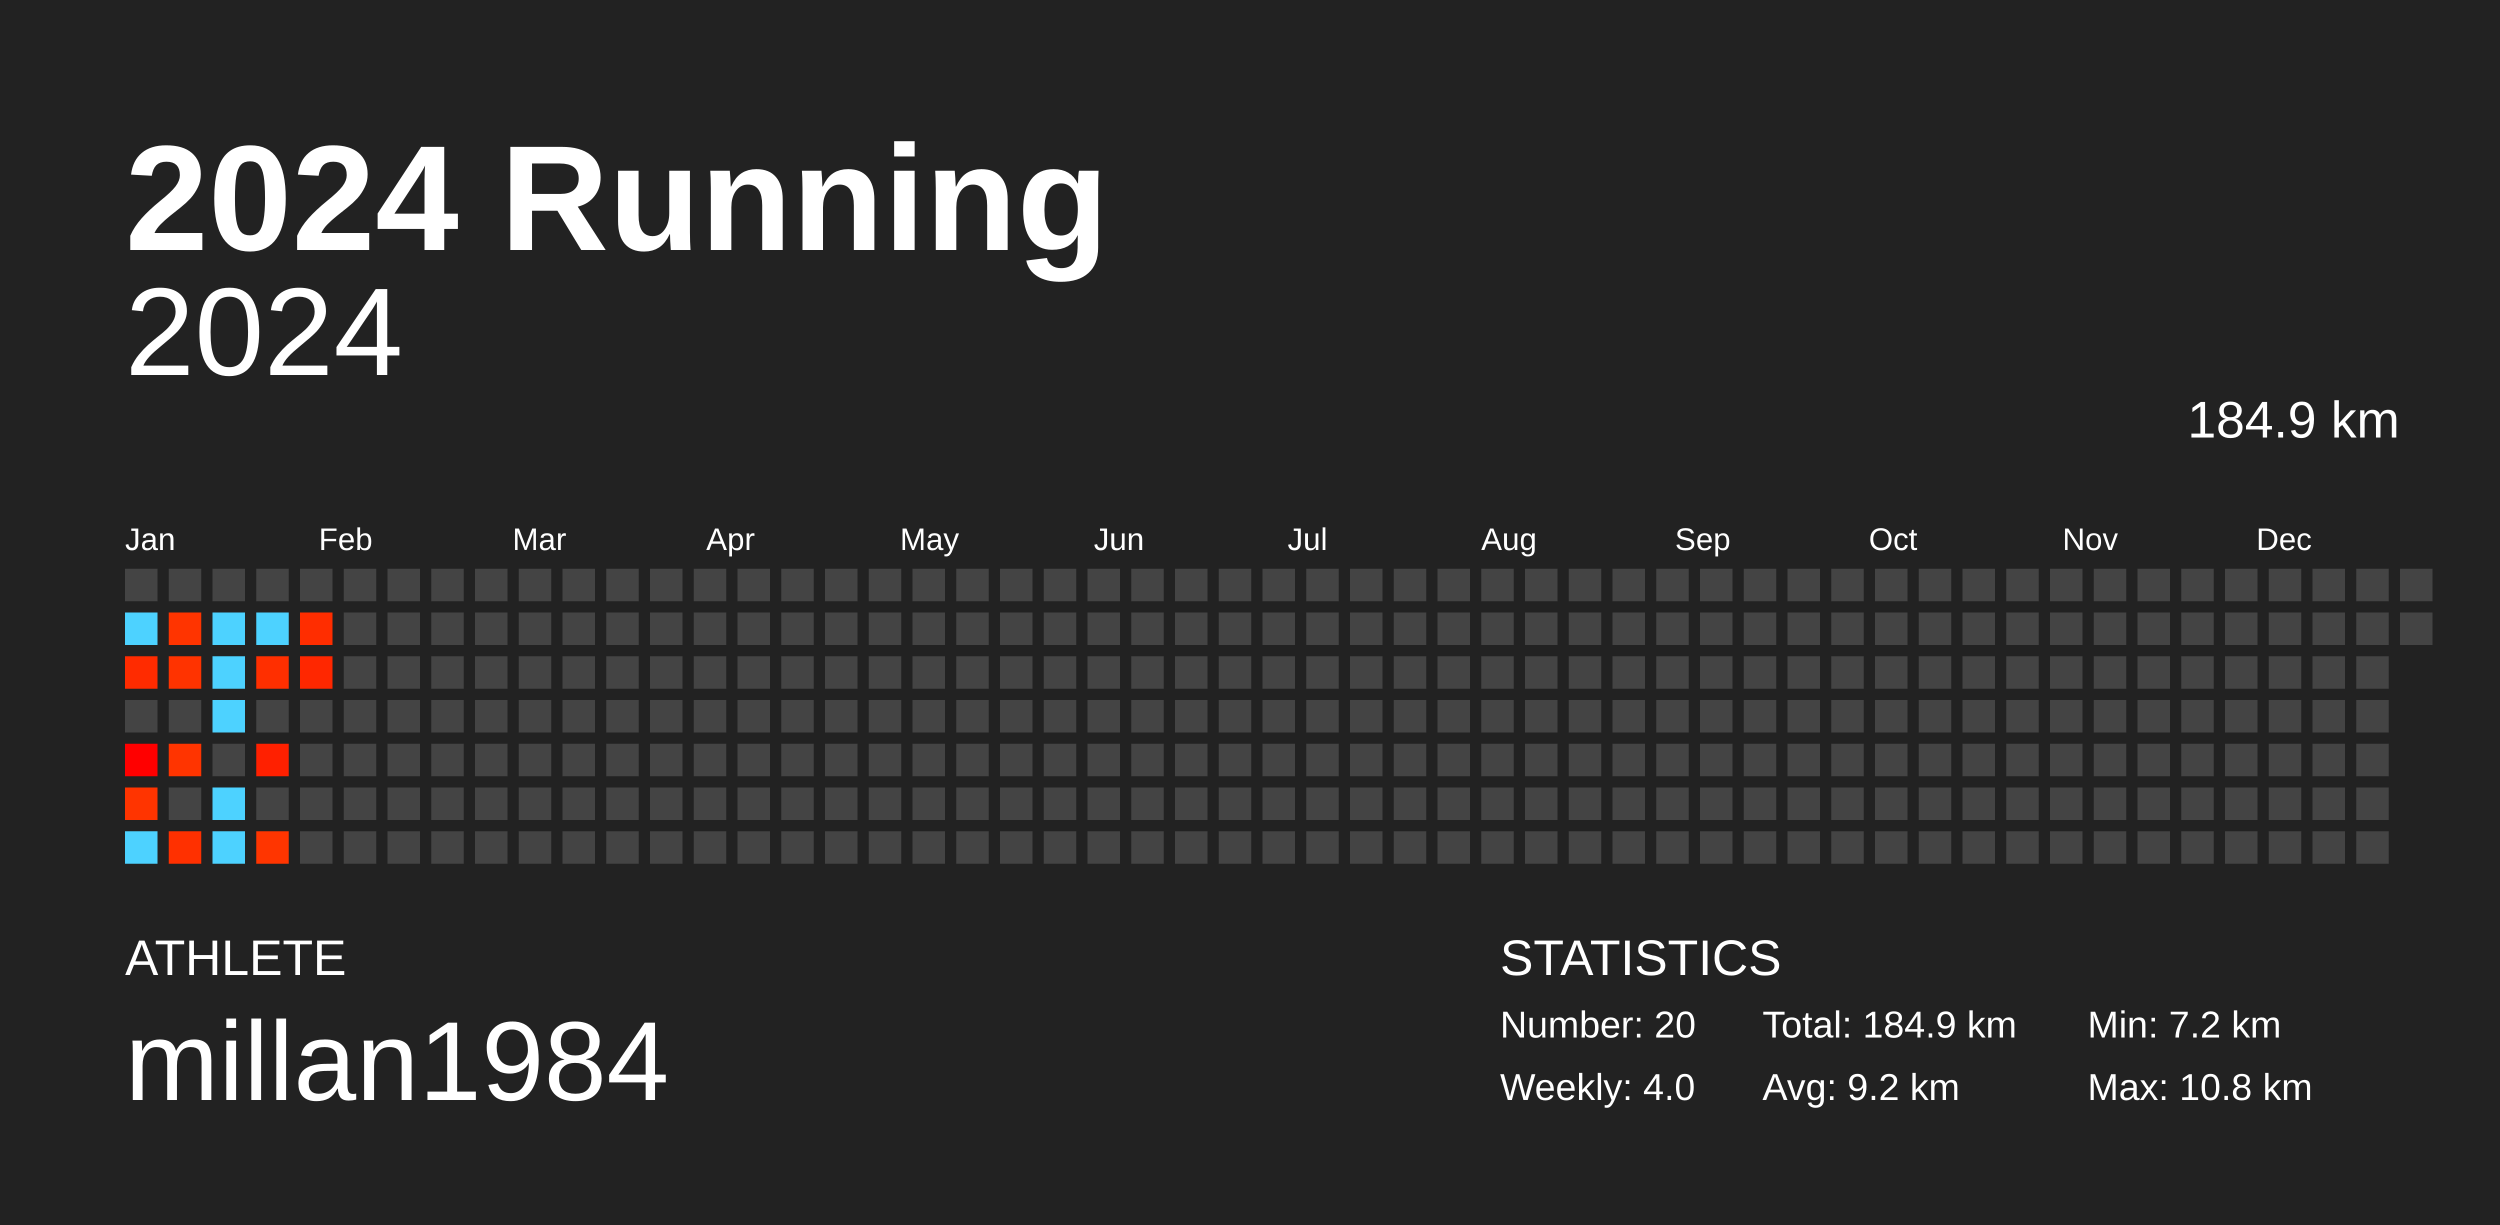
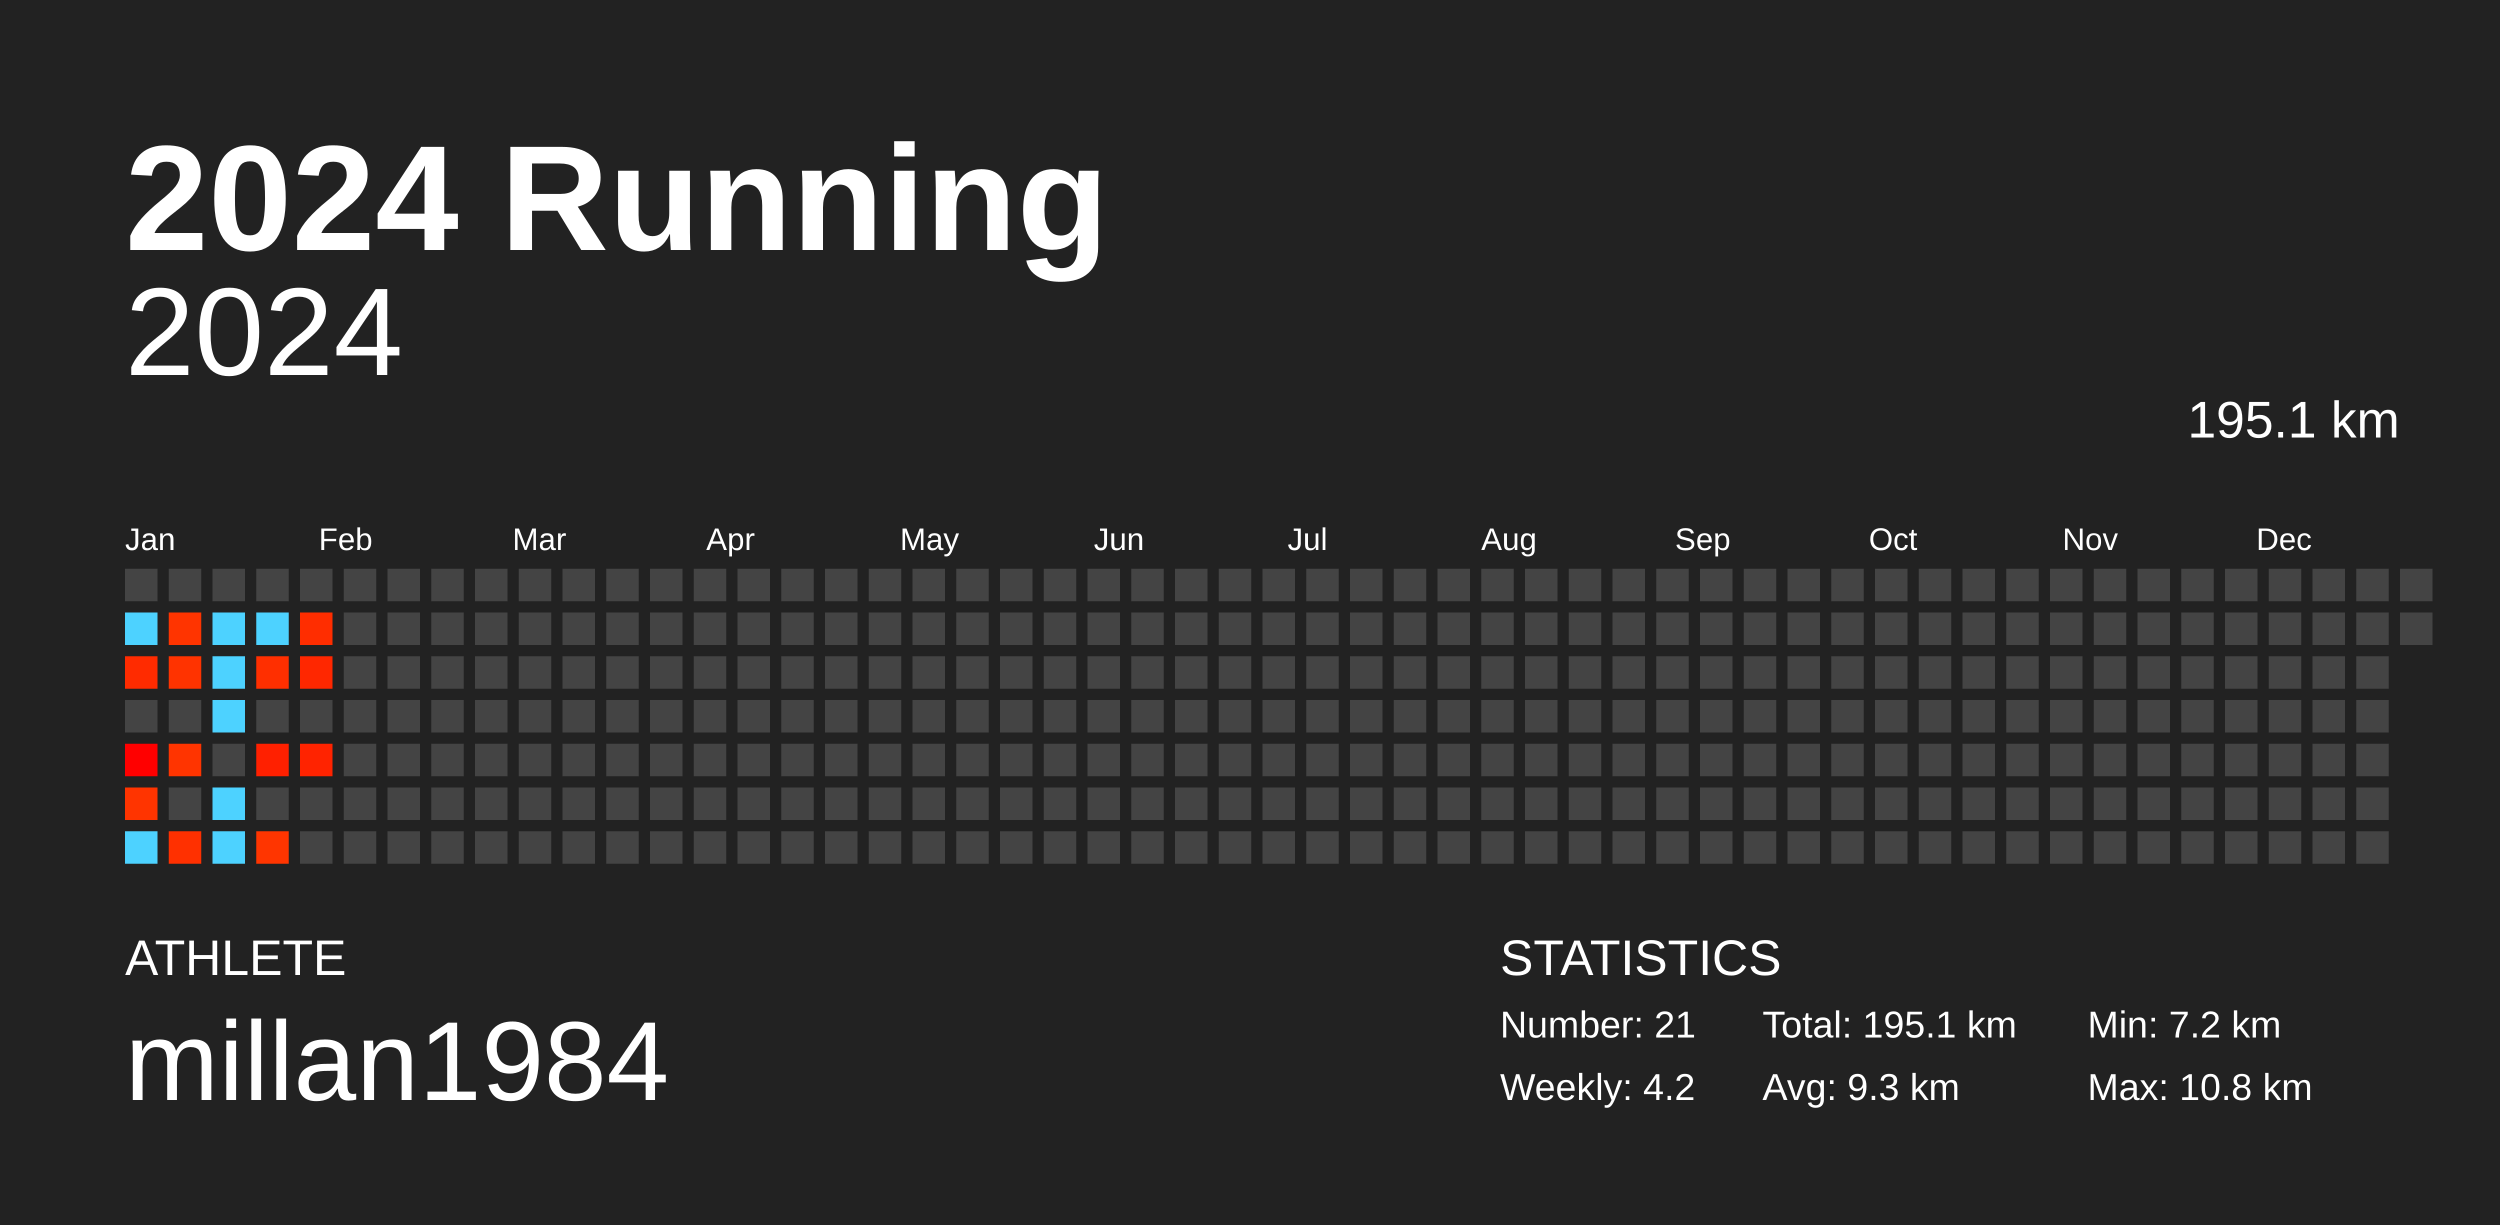
<svg xmlns="http://www.w3.org/2000/svg" baseProfile="full" height="98mm" version="1.1" viewBox="0,0,200,98" width="200mm">
  <defs />
  <rect fill="#222222" height="98" width="200" x="0" y="0" />
  <text fill="#FFFFFF" style="font-size:12px; font-family:Arial; font-weight:bold;" x="10" y="20">2024 Running</text>
  <text fill="#FFFFFF" style="font-size:4px; font-family:Arial" x="10" y="78">ATHLETE</text>
  <text fill="#FFFFFF" style="font-size:9px; font-family:Arial" x="10" y="88">millan1984</text>
  <text fill="#FFFFFF" style="font-size:4px; font-family:Arial" x="120" y="78">STATISTICS</text>
-   <text fill="#FFFFFF" style="font-size:3px; font-family:Arial" x="120" y="83">Number: 20</text>
-   <text fill="#FFFFFF" style="font-size:3px; font-family:Arial" x="120" y="88">Weekly: 4.0</text>
-   <text fill="#FFFFFF" style="font-size:3px; font-family:Arial" x="141" y="83">Total: 184.9 km</text>
-   <text fill="#FFFFFF" style="font-size:3px; font-family:Arial" x="141" y="88">Avg: 9.2 km</text>
+   <text fill="#FFFFFF" style="font-size:3px; font-family:Arial" x="120" y="83">Number: 21</text>
+   <text fill="#FFFFFF" style="font-size:3px; font-family:Arial" x="120" y="88">Weekly: 4.2</text>
+   <text fill="#FFFFFF" style="font-size:3px; font-family:Arial" x="141" y="83">Total: 195.1 km</text>
+   <text fill="#FFFFFF" style="font-size:3px; font-family:Arial" x="141" y="88">Avg: 9.3 km</text>
  <text fill="#FFFFFF" style="font-size:3px; font-family:Arial" x="167" y="83">Min: 7.2 km</text>
  <text fill="#FFFFFF" style="font-size:3px; font-family:Arial" x="167" y="88">Max: 10.8 km</text>
  <text alignment-baseline="hanging" fill="#FFFFFF" style="font-size:10.0px; font-family:Arial;" x="10" y="30">2024</text>
-   <text alignment-baseline="hanging" fill="#FFFFFF" style="font-size:4.125px; font-family:Arial;" x="175" y="35">184.9 km</text>
+   <text alignment-baseline="hanging" fill="#FFFFFF" style="font-size:4.125px; font-family:Arial;" x="175" y="35">195.1 km</text>
  <text fill="#FFFFFF" style="font-size:2.5px; font-family:Arial" x="10.0" y="44">Jan</text>
  <text fill="#FFFFFF" style="font-size:2.5px; font-family:Arial" x="25.5" y="44">Feb</text>
  <text fill="#FFFFFF" style="font-size:2.5px; font-family:Arial" x="41.0" y="44">Mar</text>
  <text fill="#FFFFFF" style="font-size:2.5px; font-family:Arial" x="56.5" y="44">Apr</text>
  <text fill="#FFFFFF" style="font-size:2.5px; font-family:Arial" x="72.0" y="44">May</text>
  <text fill="#FFFFFF" style="font-size:2.5px; font-family:Arial" x="87.5" y="44">Jun</text>
  <text fill="#FFFFFF" style="font-size:2.5px; font-family:Arial" x="103.0" y="44">Jul</text>
  <text fill="#FFFFFF" style="font-size:2.5px; font-family:Arial" x="118.5" y="44">Aug</text>
  <text fill="#FFFFFF" style="font-size:2.5px; font-family:Arial" x="134.0" y="44">Sep</text>
  <text fill="#FFFFFF" style="font-size:2.5px; font-family:Arial" x="149.5" y="44">Oct</text>
  <text fill="#FFFFFF" style="font-size:2.5px; font-family:Arial" x="165.0" y="44">Nov</text>
  <text fill="#FFFFFF" style="font-size:2.5px; font-family:Arial" x="180.5" y="44">Dec</text>
  <rect fill="#444444" height="2.6" width="2.6" x="10.0" y="45.5" />
  <rect fill="#4dd2ff" height="2.6" width="2.6" x="10.0" y="49.0" />
  <rect fill="#ff2b00" height="2.6" width="2.6" x="10.0" y="52.5" />
  <rect fill="#444444" height="2.6" width="2.6" x="10.0" y="56.0" />
  <rect fill="#ff0000" height="2.6" width="2.6" x="10.0" y="59.5" />
  <rect fill="#ff3400" height="2.6" width="2.6" x="10.0" y="63.0" />
  <rect fill="#4dd2ff" height="2.6" width="2.6" x="10.0" y="66.5" />
  <rect fill="#444444" height="2.6" width="2.6" x="13.5" y="45.5" />
  <rect fill="#ff3400" height="2.6" width="2.6" x="13.5" y="49.0" />
  <rect fill="#ff3300" height="2.6" width="2.6" x="13.5" y="52.5" />
  <rect fill="#444444" height="2.6" width="2.6" x="13.5" y="56.0" />
  <rect fill="#ff3400" height="2.6" width="2.6" x="13.5" y="59.5" />
  <rect fill="#444444" height="2.6" width="2.6" x="13.5" y="63.0" />
  <rect fill="#ff3000" height="2.6" width="2.6" x="13.5" y="66.5" />
  <rect fill="#444444" height="2.6" width="2.6" x="17.0" y="45.5" />
  <rect fill="#4dd2ff" height="2.6" width="2.6" x="17.0" y="49.0" />
  <rect fill="#4dd2ff" height="2.6" width="2.6" x="17.0" y="52.5" />
  <rect fill="#4dd2ff" height="2.6" width="2.6" x="17.0" y="56.0" />
  <rect fill="#444444" height="2.6" width="2.6" x="17.0" y="59.5" />
  <rect fill="#4dd2ff" height="2.6" width="2.6" x="17.0" y="63.0" />
  <rect fill="#4dd2ff" height="2.6" width="2.6" x="17.0" y="66.5" />
  <rect fill="#444444" height="2.6" width="2.6" x="20.5" y="45.5" />
  <rect fill="#4dd2ff" height="2.6" width="2.6" x="20.5" y="49.0" />
  <rect fill="#ff2f00" height="2.6" width="2.6" x="20.5" y="52.5" />
  <rect fill="#444444" height="2.6" width="2.6" x="20.5" y="56.0" />
  <rect fill="#ff2000" height="2.6" width="2.6" x="20.5" y="59.5" />
  <rect fill="#444444" height="2.6" width="2.6" x="20.5" y="63.0" />
  <rect fill="#ff3500" height="2.6" width="2.6" x="20.5" y="66.5" />
  <rect fill="#444444" height="2.6" width="2.6" x="24.0" y="45.5" />
  <rect fill="#ff2d00" height="2.6" width="2.6" x="24.0" y="49.0" />
  <rect fill="#ff2700" height="2.6" width="2.6" x="24.0" y="52.5" />
  <rect fill="#444444" height="2.6" width="2.6" x="24.0" y="56.0" />
-   <rect fill="#444444" height="2.6" width="2.6" x="24.0" y="59.5" />
+   <rect fill="#ff2300" height="2.6" width="2.6" x="24.0" y="59.5" />
  <rect fill="#444444" height="2.6" width="2.6" x="24.0" y="63.0" />
  <rect fill="#444444" height="2.6" width="2.6" x="24.0" y="66.5" />
  <rect fill="#444444" height="2.6" width="2.6" x="27.5" y="45.5" />
  <rect fill="#444444" height="2.6" width="2.6" x="27.5" y="49.0" />
  <rect fill="#444444" height="2.6" width="2.6" x="27.5" y="52.5" />
  <rect fill="#444444" height="2.6" width="2.6" x="27.5" y="56.0" />
  <rect fill="#444444" height="2.6" width="2.6" x="27.5" y="59.5" />
  <rect fill="#444444" height="2.6" width="2.6" x="27.5" y="63.0" />
  <rect fill="#444444" height="2.6" width="2.6" x="27.5" y="66.5" />
  <rect fill="#444444" height="2.6" width="2.6" x="31.0" y="45.5" />
  <rect fill="#444444" height="2.6" width="2.6" x="31.0" y="49.0" />
  <rect fill="#444444" height="2.6" width="2.6" x="31.0" y="52.5" />
  <rect fill="#444444" height="2.6" width="2.6" x="31.0" y="56.0" />
  <rect fill="#444444" height="2.6" width="2.6" x="31.0" y="59.5" />
  <rect fill="#444444" height="2.6" width="2.6" x="31.0" y="63.0" />
  <rect fill="#444444" height="2.6" width="2.6" x="31.0" y="66.5" />
  <rect fill="#444444" height="2.6" width="2.6" x="34.5" y="45.5" />
  <rect fill="#444444" height="2.6" width="2.6" x="34.5" y="49.0" />
  <rect fill="#444444" height="2.6" width="2.6" x="34.5" y="52.5" />
  <rect fill="#444444" height="2.6" width="2.6" x="34.5" y="56.0" />
  <rect fill="#444444" height="2.6" width="2.6" x="34.5" y="59.5" />
  <rect fill="#444444" height="2.6" width="2.6" x="34.5" y="63.0" />
  <rect fill="#444444" height="2.6" width="2.6" x="34.5" y="66.5" />
  <rect fill="#444444" height="2.6" width="2.6" x="38.0" y="45.5" />
  <rect fill="#444444" height="2.6" width="2.6" x="38.0" y="49.0" />
  <rect fill="#444444" height="2.6" width="2.6" x="38.0" y="52.5" />
  <rect fill="#444444" height="2.6" width="2.6" x="38.0" y="56.0" />
  <rect fill="#444444" height="2.6" width="2.6" x="38.0" y="59.5" />
  <rect fill="#444444" height="2.6" width="2.6" x="38.0" y="63.0" />
  <rect fill="#444444" height="2.6" width="2.6" x="38.0" y="66.5" />
  <rect fill="#444444" height="2.6" width="2.6" x="41.5" y="45.5" />
  <rect fill="#444444" height="2.6" width="2.6" x="41.5" y="49.0" />
  <rect fill="#444444" height="2.6" width="2.6" x="41.5" y="52.5" />
  <rect fill="#444444" height="2.6" width="2.6" x="41.5" y="56.0" />
  <rect fill="#444444" height="2.6" width="2.6" x="41.5" y="59.5" />
  <rect fill="#444444" height="2.6" width="2.6" x="41.5" y="63.0" />
  <rect fill="#444444" height="2.6" width="2.6" x="41.5" y="66.5" />
  <rect fill="#444444" height="2.6" width="2.6" x="45.0" y="45.5" />
  <rect fill="#444444" height="2.6" width="2.6" x="45.0" y="49.0" />
  <rect fill="#444444" height="2.6" width="2.6" x="45.0" y="52.5" />
  <rect fill="#444444" height="2.6" width="2.6" x="45.0" y="56.0" />
  <rect fill="#444444" height="2.6" width="2.6" x="45.0" y="59.5" />
  <rect fill="#444444" height="2.6" width="2.6" x="45.0" y="63.0" />
  <rect fill="#444444" height="2.6" width="2.6" x="45.0" y="66.5" />
  <rect fill="#444444" height="2.6" width="2.6" x="48.5" y="45.5" />
  <rect fill="#444444" height="2.6" width="2.6" x="48.5" y="49.0" />
  <rect fill="#444444" height="2.6" width="2.6" x="48.5" y="52.5" />
  <rect fill="#444444" height="2.6" width="2.6" x="48.5" y="56.0" />
  <rect fill="#444444" height="2.6" width="2.6" x="48.5" y="59.5" />
  <rect fill="#444444" height="2.6" width="2.6" x="48.5" y="63.0" />
  <rect fill="#444444" height="2.6" width="2.6" x="48.5" y="66.5" />
  <rect fill="#444444" height="2.6" width="2.6" x="52.0" y="45.5" />
  <rect fill="#444444" height="2.6" width="2.6" x="52.0" y="49.0" />
  <rect fill="#444444" height="2.6" width="2.6" x="52.0" y="52.5" />
  <rect fill="#444444" height="2.6" width="2.6" x="52.0" y="56.0" />
  <rect fill="#444444" height="2.6" width="2.6" x="52.0" y="59.5" />
  <rect fill="#444444" height="2.6" width="2.6" x="52.0" y="63.0" />
  <rect fill="#444444" height="2.6" width="2.6" x="52.0" y="66.5" />
  <rect fill="#444444" height="2.6" width="2.6" x="55.5" y="45.5" />
  <rect fill="#444444" height="2.6" width="2.6" x="55.5" y="49.0" />
  <rect fill="#444444" height="2.6" width="2.6" x="55.5" y="52.5" />
  <rect fill="#444444" height="2.6" width="2.6" x="55.5" y="56.0" />
  <rect fill="#444444" height="2.6" width="2.6" x="55.5" y="59.5" />
  <rect fill="#444444" height="2.6" width="2.6" x="55.5" y="63.0" />
  <rect fill="#444444" height="2.6" width="2.6" x="55.5" y="66.5" />
  <rect fill="#444444" height="2.6" width="2.6" x="59.0" y="45.5" />
  <rect fill="#444444" height="2.6" width="2.6" x="59.0" y="49.0" />
  <rect fill="#444444" height="2.6" width="2.6" x="59.0" y="52.5" />
  <rect fill="#444444" height="2.6" width="2.6" x="59.0" y="56.0" />
  <rect fill="#444444" height="2.6" width="2.6" x="59.0" y="59.5" />
  <rect fill="#444444" height="2.6" width="2.6" x="59.0" y="63.0" />
  <rect fill="#444444" height="2.6" width="2.6" x="59.0" y="66.5" />
  <rect fill="#444444" height="2.6" width="2.6" x="62.5" y="45.5" />
  <rect fill="#444444" height="2.6" width="2.6" x="62.5" y="49.0" />
  <rect fill="#444444" height="2.6" width="2.6" x="62.5" y="52.5" />
  <rect fill="#444444" height="2.6" width="2.6" x="62.5" y="56.0" />
  <rect fill="#444444" height="2.6" width="2.6" x="62.5" y="59.5" />
  <rect fill="#444444" height="2.6" width="2.6" x="62.5" y="63.0" />
  <rect fill="#444444" height="2.6" width="2.6" x="62.5" y="66.5" />
  <rect fill="#444444" height="2.6" width="2.6" x="66.0" y="45.5" />
  <rect fill="#444444" height="2.6" width="2.6" x="66.0" y="49.0" />
  <rect fill="#444444" height="2.6" width="2.6" x="66.0" y="52.5" />
  <rect fill="#444444" height="2.6" width="2.6" x="66.0" y="56.0" />
  <rect fill="#444444" height="2.6" width="2.6" x="66.0" y="59.5" />
  <rect fill="#444444" height="2.6" width="2.6" x="66.0" y="63.0" />
  <rect fill="#444444" height="2.6" width="2.6" x="66.0" y="66.5" />
  <rect fill="#444444" height="2.6" width="2.6" x="69.5" y="45.5" />
  <rect fill="#444444" height="2.6" width="2.6" x="69.5" y="49.0" />
  <rect fill="#444444" height="2.6" width="2.6" x="69.5" y="52.5" />
  <rect fill="#444444" height="2.6" width="2.6" x="69.5" y="56.0" />
  <rect fill="#444444" height="2.6" width="2.6" x="69.5" y="59.5" />
  <rect fill="#444444" height="2.6" width="2.6" x="69.5" y="63.0" />
  <rect fill="#444444" height="2.6" width="2.6" x="69.5" y="66.5" />
  <rect fill="#444444" height="2.6" width="2.6" x="73.0" y="45.5" />
  <rect fill="#444444" height="2.6" width="2.6" x="73.0" y="49.0" />
  <rect fill="#444444" height="2.6" width="2.6" x="73.0" y="52.5" />
  <rect fill="#444444" height="2.6" width="2.6" x="73.0" y="56.0" />
  <rect fill="#444444" height="2.6" width="2.6" x="73.0" y="59.5" />
  <rect fill="#444444" height="2.6" width="2.6" x="73.0" y="63.0" />
  <rect fill="#444444" height="2.6" width="2.6" x="73.0" y="66.5" />
  <rect fill="#444444" height="2.6" width="2.6" x="76.5" y="45.5" />
  <rect fill="#444444" height="2.6" width="2.6" x="76.5" y="49.0" />
  <rect fill="#444444" height="2.6" width="2.6" x="76.5" y="52.5" />
  <rect fill="#444444" height="2.6" width="2.6" x="76.5" y="56.0" />
  <rect fill="#444444" height="2.6" width="2.6" x="76.5" y="59.5" />
  <rect fill="#444444" height="2.6" width="2.6" x="76.5" y="63.0" />
  <rect fill="#444444" height="2.6" width="2.6" x="76.5" y="66.5" />
  <rect fill="#444444" height="2.6" width="2.6" x="80.0" y="45.5" />
  <rect fill="#444444" height="2.6" width="2.6" x="80.0" y="49.0" />
  <rect fill="#444444" height="2.6" width="2.6" x="80.0" y="52.5" />
  <rect fill="#444444" height="2.6" width="2.6" x="80.0" y="56.0" />
  <rect fill="#444444" height="2.6" width="2.6" x="80.0" y="59.5" />
  <rect fill="#444444" height="2.6" width="2.6" x="80.0" y="63.0" />
  <rect fill="#444444" height="2.6" width="2.6" x="80.0" y="66.5" />
  <rect fill="#444444" height="2.6" width="2.6" x="83.5" y="45.5" />
  <rect fill="#444444" height="2.6" width="2.6" x="83.5" y="49.0" />
  <rect fill="#444444" height="2.6" width="2.6" x="83.5" y="52.5" />
  <rect fill="#444444" height="2.6" width="2.6" x="83.5" y="56.0" />
  <rect fill="#444444" height="2.6" width="2.6" x="83.5" y="59.5" />
  <rect fill="#444444" height="2.6" width="2.6" x="83.5" y="63.0" />
  <rect fill="#444444" height="2.6" width="2.6" x="83.5" y="66.5" />
  <rect fill="#444444" height="2.6" width="2.6" x="87.0" y="45.5" />
  <rect fill="#444444" height="2.6" width="2.6" x="87.0" y="49.0" />
  <rect fill="#444444" height="2.6" width="2.6" x="87.0" y="52.5" />
  <rect fill="#444444" height="2.6" width="2.6" x="87.0" y="56.0" />
  <rect fill="#444444" height="2.6" width="2.6" x="87.0" y="59.5" />
  <rect fill="#444444" height="2.6" width="2.6" x="87.0" y="63.0" />
  <rect fill="#444444" height="2.6" width="2.6" x="87.0" y="66.5" />
  <rect fill="#444444" height="2.6" width="2.6" x="90.5" y="45.5" />
  <rect fill="#444444" height="2.6" width="2.6" x="90.5" y="49.0" />
  <rect fill="#444444" height="2.6" width="2.6" x="90.5" y="52.5" />
  <rect fill="#444444" height="2.6" width="2.6" x="90.5" y="56.0" />
  <rect fill="#444444" height="2.6" width="2.6" x="90.5" y="59.5" />
  <rect fill="#444444" height="2.6" width="2.6" x="90.5" y="63.0" />
  <rect fill="#444444" height="2.6" width="2.6" x="90.5" y="66.5" />
  <rect fill="#444444" height="2.6" width="2.6" x="94.0" y="45.5" />
  <rect fill="#444444" height="2.6" width="2.6" x="94.0" y="49.0" />
  <rect fill="#444444" height="2.6" width="2.6" x="94.0" y="52.5" />
  <rect fill="#444444" height="2.6" width="2.6" x="94.0" y="56.0" />
  <rect fill="#444444" height="2.6" width="2.6" x="94.0" y="59.5" />
  <rect fill="#444444" height="2.6" width="2.6" x="94.0" y="63.0" />
  <rect fill="#444444" height="2.6" width="2.6" x="94.0" y="66.5" />
  <rect fill="#444444" height="2.6" width="2.6" x="97.5" y="45.5" />
  <rect fill="#444444" height="2.6" width="2.6" x="97.5" y="49.0" />
  <rect fill="#444444" height="2.6" width="2.6" x="97.5" y="52.5" />
  <rect fill="#444444" height="2.6" width="2.6" x="97.5" y="56.0" />
  <rect fill="#444444" height="2.6" width="2.6" x="97.5" y="59.5" />
  <rect fill="#444444" height="2.6" width="2.6" x="97.5" y="63.0" />
  <rect fill="#444444" height="2.6" width="2.6" x="97.5" y="66.5" />
  <rect fill="#444444" height="2.6" width="2.6" x="101.0" y="45.5" />
  <rect fill="#444444" height="2.6" width="2.6" x="101.0" y="49.0" />
  <rect fill="#444444" height="2.6" width="2.6" x="101.0" y="52.5" />
  <rect fill="#444444" height="2.6" width="2.6" x="101.0" y="56.0" />
  <rect fill="#444444" height="2.6" width="2.6" x="101.0" y="59.5" />
  <rect fill="#444444" height="2.6" width="2.6" x="101.0" y="63.0" />
  <rect fill="#444444" height="2.6" width="2.6" x="101.0" y="66.5" />
  <rect fill="#444444" height="2.6" width="2.6" x="104.5" y="45.5" />
  <rect fill="#444444" height="2.6" width="2.6" x="104.5" y="49.0" />
  <rect fill="#444444" height="2.6" width="2.6" x="104.5" y="52.5" />
  <rect fill="#444444" height="2.6" width="2.6" x="104.5" y="56.0" />
  <rect fill="#444444" height="2.6" width="2.6" x="104.5" y="59.5" />
  <rect fill="#444444" height="2.6" width="2.6" x="104.5" y="63.0" />
  <rect fill="#444444" height="2.6" width="2.6" x="104.5" y="66.5" />
  <rect fill="#444444" height="2.6" width="2.6" x="108.0" y="45.5" />
  <rect fill="#444444" height="2.6" width="2.6" x="108.0" y="49.0" />
  <rect fill="#444444" height="2.6" width="2.6" x="108.0" y="52.5" />
  <rect fill="#444444" height="2.6" width="2.6" x="108.0" y="56.0" />
  <rect fill="#444444" height="2.6" width="2.6" x="108.0" y="59.5" />
  <rect fill="#444444" height="2.6" width="2.6" x="108.0" y="63.0" />
  <rect fill="#444444" height="2.6" width="2.6" x="108.0" y="66.5" />
  <rect fill="#444444" height="2.6" width="2.6" x="111.5" y="45.5" />
  <rect fill="#444444" height="2.6" width="2.6" x="111.5" y="49.0" />
  <rect fill="#444444" height="2.6" width="2.6" x="111.5" y="52.5" />
  <rect fill="#444444" height="2.6" width="2.6" x="111.5" y="56.0" />
  <rect fill="#444444" height="2.6" width="2.6" x="111.5" y="59.5" />
  <rect fill="#444444" height="2.6" width="2.6" x="111.5" y="63.0" />
  <rect fill="#444444" height="2.6" width="2.6" x="111.5" y="66.5" />
  <rect fill="#444444" height="2.6" width="2.6" x="115.0" y="45.5" />
  <rect fill="#444444" height="2.6" width="2.6" x="115.0" y="49.0" />
  <rect fill="#444444" height="2.6" width="2.6" x="115.0" y="52.5" />
  <rect fill="#444444" height="2.6" width="2.6" x="115.0" y="56.0" />
  <rect fill="#444444" height="2.6" width="2.6" x="115.0" y="59.5" />
  <rect fill="#444444" height="2.6" width="2.6" x="115.0" y="63.0" />
  <rect fill="#444444" height="2.6" width="2.6" x="115.0" y="66.5" />
  <rect fill="#444444" height="2.6" width="2.6" x="118.5" y="45.5" />
  <rect fill="#444444" height="2.6" width="2.6" x="118.5" y="49.0" />
  <rect fill="#444444" height="2.6" width="2.6" x="118.5" y="52.5" />
  <rect fill="#444444" height="2.6" width="2.6" x="118.5" y="56.0" />
  <rect fill="#444444" height="2.6" width="2.6" x="118.5" y="59.5" />
  <rect fill="#444444" height="2.6" width="2.6" x="118.5" y="63.0" />
  <rect fill="#444444" height="2.6" width="2.6" x="118.5" y="66.5" />
  <rect fill="#444444" height="2.6" width="2.6" x="122.0" y="45.5" />
  <rect fill="#444444" height="2.6" width="2.6" x="122.0" y="49.0" />
  <rect fill="#444444" height="2.6" width="2.6" x="122.0" y="52.5" />
  <rect fill="#444444" height="2.6" width="2.6" x="122.0" y="56.0" />
  <rect fill="#444444" height="2.6" width="2.6" x="122.0" y="59.5" />
  <rect fill="#444444" height="2.6" width="2.6" x="122.0" y="63.0" />
  <rect fill="#444444" height="2.6" width="2.6" x="122.0" y="66.5" />
  <rect fill="#444444" height="2.6" width="2.6" x="125.5" y="45.5" />
  <rect fill="#444444" height="2.6" width="2.6" x="125.5" y="49.0" />
  <rect fill="#444444" height="2.6" width="2.6" x="125.5" y="52.5" />
  <rect fill="#444444" height="2.6" width="2.6" x="125.5" y="56.0" />
  <rect fill="#444444" height="2.6" width="2.6" x="125.5" y="59.5" />
  <rect fill="#444444" height="2.6" width="2.6" x="125.5" y="63.0" />
  <rect fill="#444444" height="2.6" width="2.6" x="125.5" y="66.5" />
  <rect fill="#444444" height="2.6" width="2.6" x="129.0" y="45.5" />
  <rect fill="#444444" height="2.6" width="2.6" x="129.0" y="49.0" />
  <rect fill="#444444" height="2.6" width="2.6" x="129.0" y="52.5" />
  <rect fill="#444444" height="2.6" width="2.6" x="129.0" y="56.0" />
  <rect fill="#444444" height="2.6" width="2.6" x="129.0" y="59.5" />
  <rect fill="#444444" height="2.6" width="2.6" x="129.0" y="63.0" />
  <rect fill="#444444" height="2.6" width="2.6" x="129.0" y="66.5" />
  <rect fill="#444444" height="2.6" width="2.6" x="132.5" y="45.5" />
  <rect fill="#444444" height="2.6" width="2.6" x="132.5" y="49.0" />
  <rect fill="#444444" height="2.6" width="2.6" x="132.5" y="52.5" />
  <rect fill="#444444" height="2.6" width="2.6" x="132.5" y="56.0" />
  <rect fill="#444444" height="2.6" width="2.6" x="132.5" y="59.5" />
  <rect fill="#444444" height="2.6" width="2.6" x="132.5" y="63.0" />
  <rect fill="#444444" height="2.6" width="2.6" x="132.5" y="66.5" />
  <rect fill="#444444" height="2.6" width="2.6" x="136.0" y="45.5" />
  <rect fill="#444444" height="2.6" width="2.6" x="136.0" y="49.0" />
  <rect fill="#444444" height="2.6" width="2.6" x="136.0" y="52.5" />
  <rect fill="#444444" height="2.6" width="2.6" x="136.0" y="56.0" />
  <rect fill="#444444" height="2.6" width="2.6" x="136.0" y="59.5" />
  <rect fill="#444444" height="2.6" width="2.6" x="136.0" y="63.0" />
  <rect fill="#444444" height="2.6" width="2.6" x="136.0" y="66.5" />
  <rect fill="#444444" height="2.6" width="2.6" x="139.5" y="45.5" />
  <rect fill="#444444" height="2.6" width="2.6" x="139.5" y="49.0" />
  <rect fill="#444444" height="2.6" width="2.6" x="139.5" y="52.5" />
  <rect fill="#444444" height="2.6" width="2.6" x="139.5" y="56.0" />
  <rect fill="#444444" height="2.6" width="2.6" x="139.5" y="59.5" />
  <rect fill="#444444" height="2.6" width="2.6" x="139.5" y="63.0" />
  <rect fill="#444444" height="2.6" width="2.6" x="139.5" y="66.5" />
  <rect fill="#444444" height="2.6" width="2.6" x="143.0" y="45.5" />
  <rect fill="#444444" height="2.6" width="2.6" x="143.0" y="49.0" />
  <rect fill="#444444" height="2.6" width="2.6" x="143.0" y="52.5" />
  <rect fill="#444444" height="2.6" width="2.6" x="143.0" y="56.0" />
  <rect fill="#444444" height="2.6" width="2.6" x="143.0" y="59.5" />
  <rect fill="#444444" height="2.6" width="2.6" x="143.0" y="63.0" />
  <rect fill="#444444" height="2.6" width="2.6" x="143.0" y="66.5" />
  <rect fill="#444444" height="2.6" width="2.6" x="146.5" y="45.5" />
  <rect fill="#444444" height="2.6" width="2.6" x="146.5" y="49.0" />
  <rect fill="#444444" height="2.6" width="2.6" x="146.5" y="52.5" />
  <rect fill="#444444" height="2.6" width="2.6" x="146.5" y="56.0" />
  <rect fill="#444444" height="2.6" width="2.6" x="146.5" y="59.5" />
  <rect fill="#444444" height="2.6" width="2.6" x="146.5" y="63.0" />
  <rect fill="#444444" height="2.6" width="2.6" x="146.5" y="66.5" />
  <rect fill="#444444" height="2.6" width="2.6" x="150.0" y="45.5" />
  <rect fill="#444444" height="2.6" width="2.6" x="150.0" y="49.0" />
  <rect fill="#444444" height="2.6" width="2.6" x="150.0" y="52.5" />
  <rect fill="#444444" height="2.6" width="2.6" x="150.0" y="56.0" />
  <rect fill="#444444" height="2.6" width="2.6" x="150.0" y="59.5" />
  <rect fill="#444444" height="2.6" width="2.6" x="150.0" y="63.0" />
  <rect fill="#444444" height="2.6" width="2.6" x="150.0" y="66.5" />
  <rect fill="#444444" height="2.6" width="2.6" x="153.5" y="45.5" />
  <rect fill="#444444" height="2.6" width="2.6" x="153.5" y="49.0" />
  <rect fill="#444444" height="2.6" width="2.6" x="153.5" y="52.5" />
  <rect fill="#444444" height="2.6" width="2.6" x="153.5" y="56.0" />
  <rect fill="#444444" height="2.6" width="2.6" x="153.5" y="59.5" />
  <rect fill="#444444" height="2.6" width="2.6" x="153.5" y="63.0" />
  <rect fill="#444444" height="2.6" width="2.6" x="153.5" y="66.5" />
  <rect fill="#444444" height="2.6" width="2.6" x="157.0" y="45.5" />
  <rect fill="#444444" height="2.6" width="2.6" x="157.0" y="49.0" />
  <rect fill="#444444" height="2.6" width="2.6" x="157.0" y="52.5" />
  <rect fill="#444444" height="2.6" width="2.6" x="157.0" y="56.0" />
  <rect fill="#444444" height="2.6" width="2.6" x="157.0" y="59.5" />
  <rect fill="#444444" height="2.6" width="2.6" x="157.0" y="63.0" />
  <rect fill="#444444" height="2.6" width="2.6" x="157.0" y="66.5" />
  <rect fill="#444444" height="2.6" width="2.6" x="160.5" y="45.5" />
  <rect fill="#444444" height="2.6" width="2.6" x="160.5" y="49.0" />
  <rect fill="#444444" height="2.6" width="2.6" x="160.5" y="52.5" />
  <rect fill="#444444" height="2.6" width="2.6" x="160.5" y="56.0" />
  <rect fill="#444444" height="2.6" width="2.6" x="160.5" y="59.5" />
  <rect fill="#444444" height="2.6" width="2.6" x="160.5" y="63.0" />
  <rect fill="#444444" height="2.6" width="2.6" x="160.5" y="66.5" />
  <rect fill="#444444" height="2.6" width="2.6" x="164.0" y="45.5" />
  <rect fill="#444444" height="2.6" width="2.6" x="164.0" y="49.0" />
  <rect fill="#444444" height="2.6" width="2.6" x="164.0" y="52.5" />
  <rect fill="#444444" height="2.6" width="2.6" x="164.0" y="56.0" />
  <rect fill="#444444" height="2.6" width="2.6" x="164.0" y="59.5" />
  <rect fill="#444444" height="2.6" width="2.6" x="164.0" y="63.0" />
  <rect fill="#444444" height="2.6" width="2.6" x="164.0" y="66.5" />
  <rect fill="#444444" height="2.6" width="2.6" x="167.5" y="45.5" />
  <rect fill="#444444" height="2.6" width="2.6" x="167.5" y="49.0" />
  <rect fill="#444444" height="2.6" width="2.6" x="167.5" y="52.5" />
  <rect fill="#444444" height="2.6" width="2.6" x="167.5" y="56.0" />
  <rect fill="#444444" height="2.6" width="2.6" x="167.5" y="59.5" />
  <rect fill="#444444" height="2.6" width="2.6" x="167.5" y="63.0" />
  <rect fill="#444444" height="2.6" width="2.6" x="167.5" y="66.5" />
  <rect fill="#444444" height="2.6" width="2.6" x="171.0" y="45.5" />
  <rect fill="#444444" height="2.6" width="2.6" x="171.0" y="49.0" />
  <rect fill="#444444" height="2.6" width="2.6" x="171.0" y="52.5" />
  <rect fill="#444444" height="2.6" width="2.6" x="171.0" y="56.0" />
  <rect fill="#444444" height="2.6" width="2.6" x="171.0" y="59.5" />
  <rect fill="#444444" height="2.6" width="2.6" x="171.0" y="63.0" />
  <rect fill="#444444" height="2.6" width="2.6" x="171.0" y="66.5" />
  <rect fill="#444444" height="2.6" width="2.6" x="174.5" y="45.5" />
  <rect fill="#444444" height="2.6" width="2.6" x="174.5" y="49.0" />
  <rect fill="#444444" height="2.6" width="2.6" x="174.5" y="52.5" />
  <rect fill="#444444" height="2.6" width="2.6" x="174.5" y="56.0" />
  <rect fill="#444444" height="2.6" width="2.6" x="174.5" y="59.5" />
  <rect fill="#444444" height="2.6" width="2.6" x="174.5" y="63.0" />
  <rect fill="#444444" height="2.6" width="2.6" x="174.5" y="66.5" />
  <rect fill="#444444" height="2.6" width="2.6" x="178.0" y="45.5" />
  <rect fill="#444444" height="2.6" width="2.6" x="178.0" y="49.0" />
  <rect fill="#444444" height="2.6" width="2.6" x="178.0" y="52.5" />
  <rect fill="#444444" height="2.6" width="2.6" x="178.0" y="56.0" />
  <rect fill="#444444" height="2.6" width="2.6" x="178.0" y="59.5" />
  <rect fill="#444444" height="2.6" width="2.6" x="178.0" y="63.0" />
  <rect fill="#444444" height="2.6" width="2.6" x="178.0" y="66.5" />
  <rect fill="#444444" height="2.6" width="2.6" x="181.5" y="45.5" />
  <rect fill="#444444" height="2.6" width="2.6" x="181.5" y="49.0" />
  <rect fill="#444444" height="2.6" width="2.6" x="181.5" y="52.5" />
  <rect fill="#444444" height="2.6" width="2.6" x="181.5" y="56.0" />
  <rect fill="#444444" height="2.6" width="2.6" x="181.5" y="59.5" />
  <rect fill="#444444" height="2.6" width="2.6" x="181.5" y="63.0" />
  <rect fill="#444444" height="2.6" width="2.6" x="181.5" y="66.5" />
  <rect fill="#444444" height="2.6" width="2.6" x="185.0" y="45.5" />
  <rect fill="#444444" height="2.6" width="2.6" x="185.0" y="49.0" />
  <rect fill="#444444" height="2.6" width="2.6" x="185.0" y="52.5" />
  <rect fill="#444444" height="2.6" width="2.6" x="185.0" y="56.0" />
  <rect fill="#444444" height="2.6" width="2.6" x="185.0" y="59.5" />
  <rect fill="#444444" height="2.6" width="2.6" x="185.0" y="63.0" />
  <rect fill="#444444" height="2.6" width="2.6" x="185.0" y="66.5" />
  <rect fill="#444444" height="2.6" width="2.6" x="188.5" y="45.5" />
  <rect fill="#444444" height="2.6" width="2.6" x="188.5" y="49.0" />
  <rect fill="#444444" height="2.6" width="2.6" x="188.5" y="52.5" />
  <rect fill="#444444" height="2.6" width="2.6" x="188.5" y="56.0" />
  <rect fill="#444444" height="2.6" width="2.6" x="188.5" y="59.5" />
  <rect fill="#444444" height="2.6" width="2.6" x="188.5" y="63.0" />
  <rect fill="#444444" height="2.6" width="2.6" x="188.5" y="66.5" />
  <rect fill="#444444" height="2.6" width="2.6" x="192.0" y="45.5" />
  <rect fill="#444444" height="2.6" width="2.6" x="192.0" y="49.0" />
</svg>
